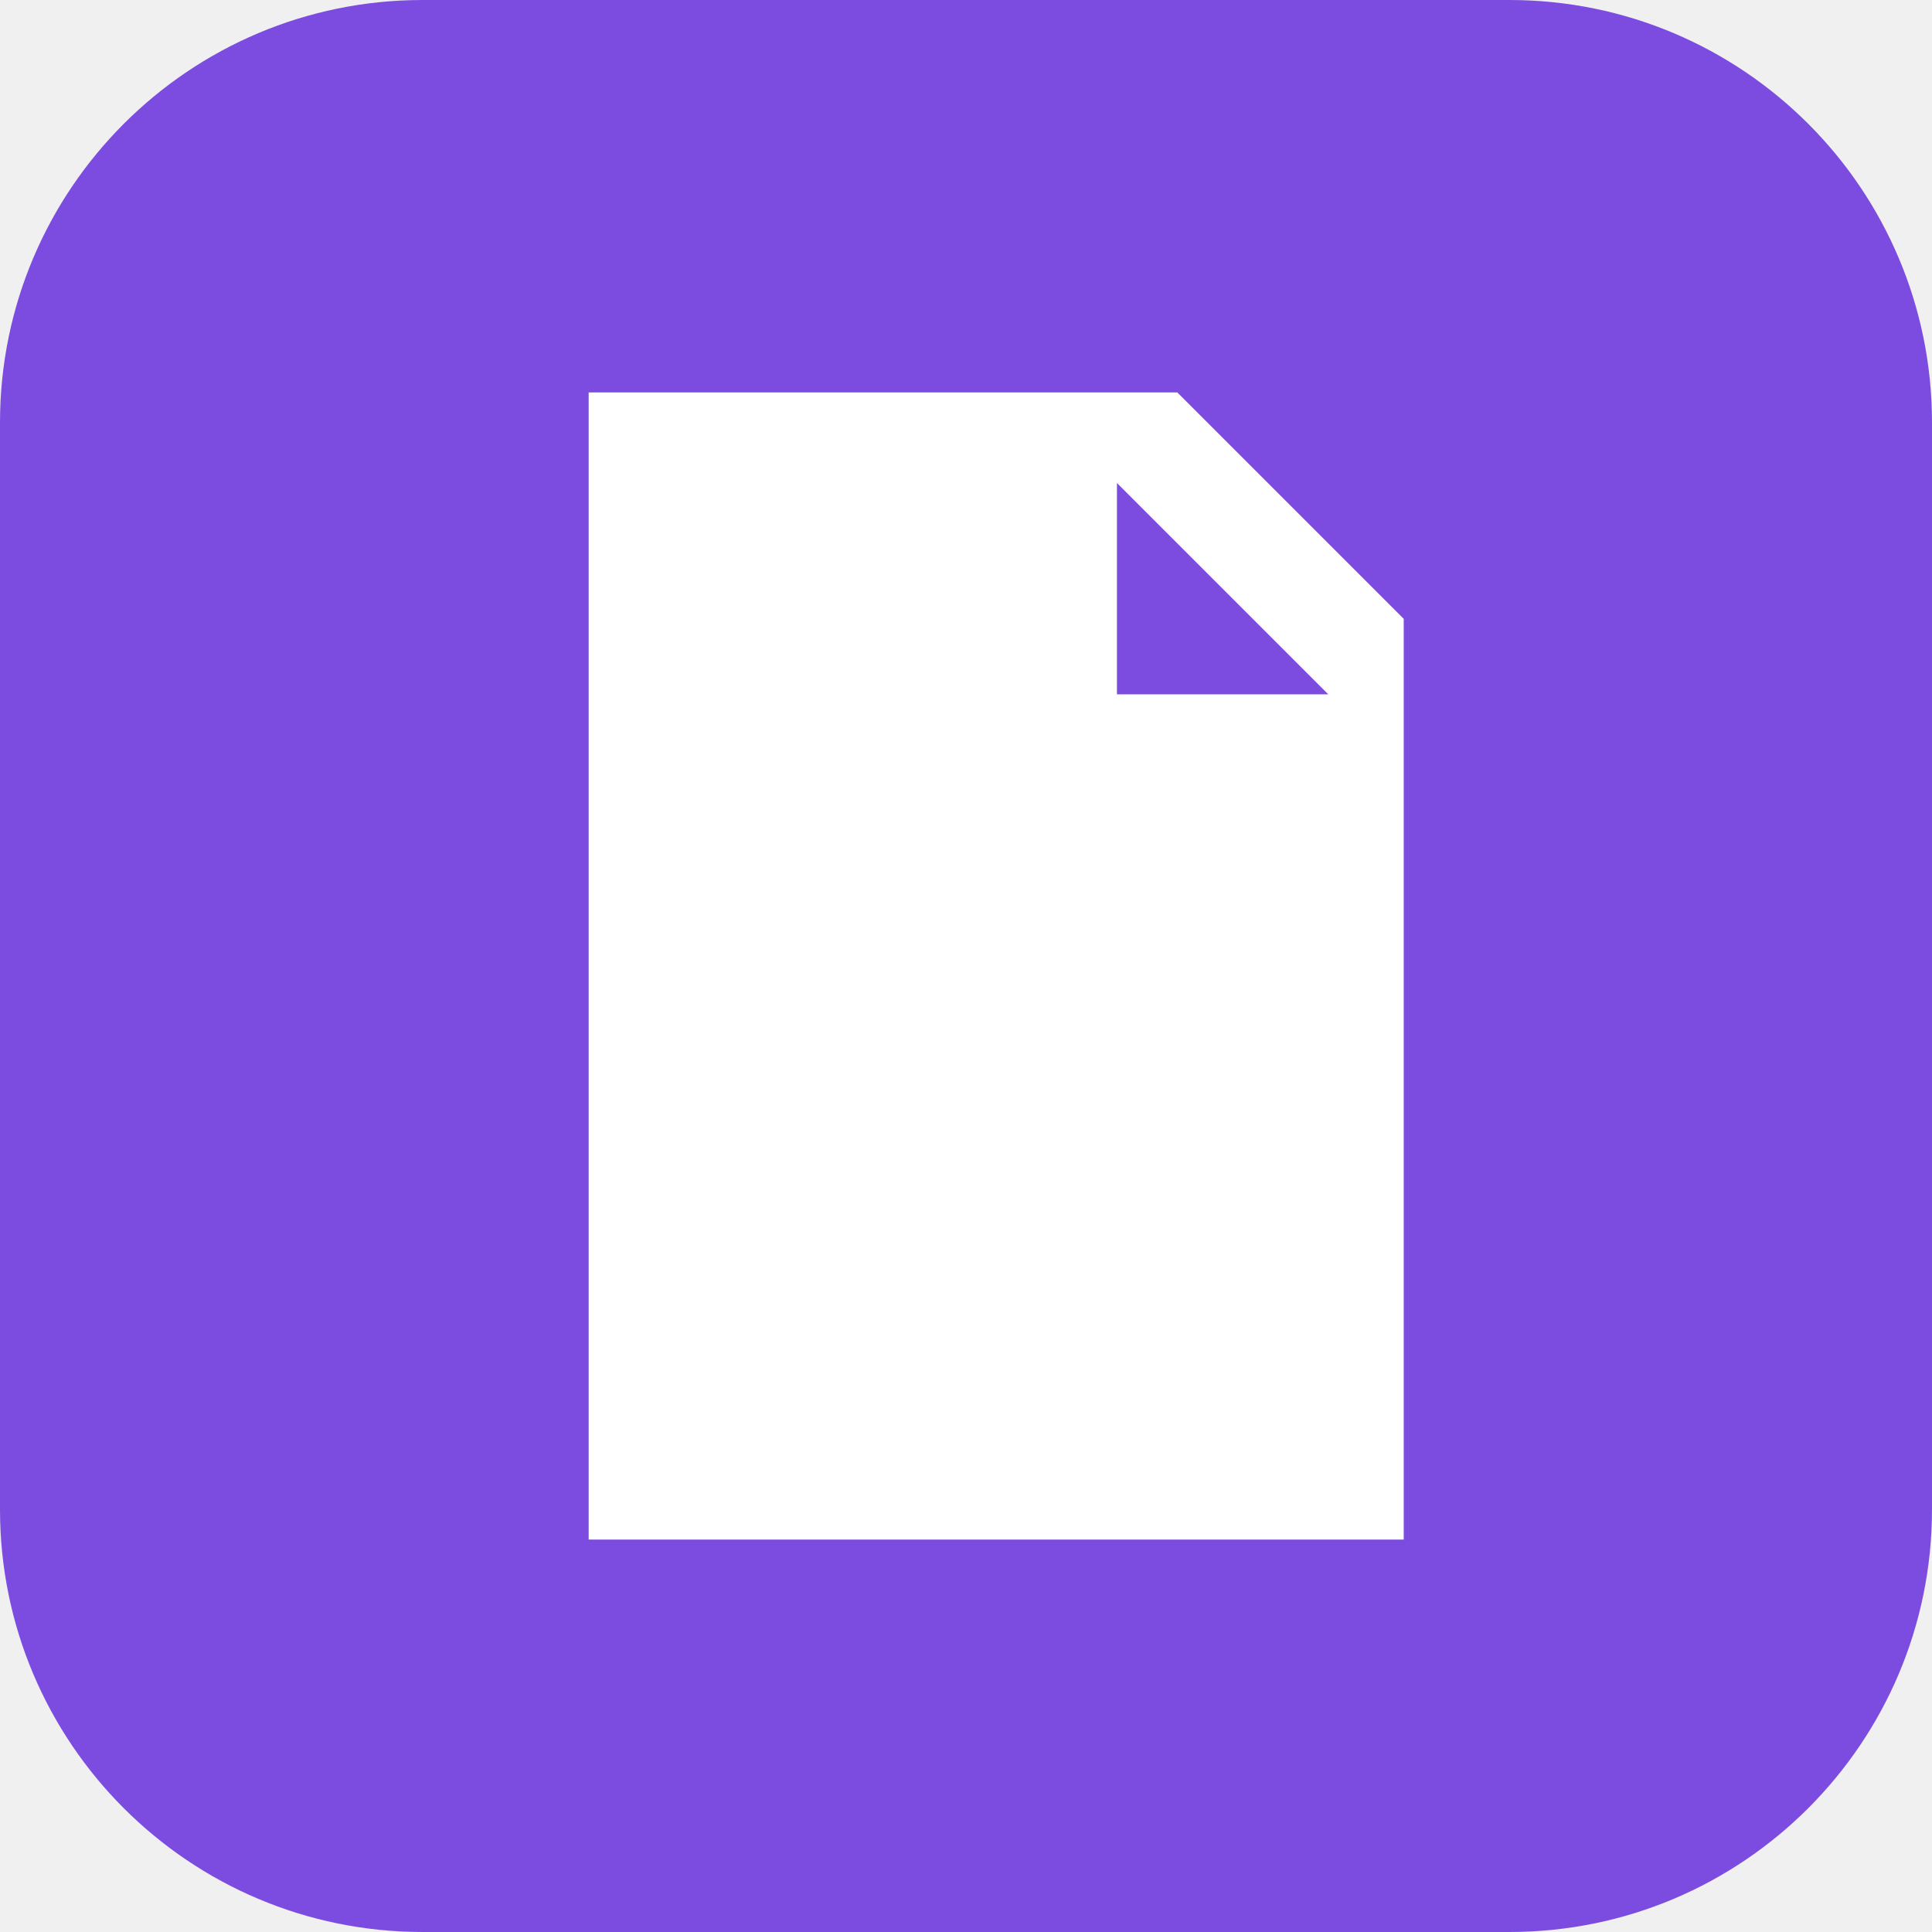
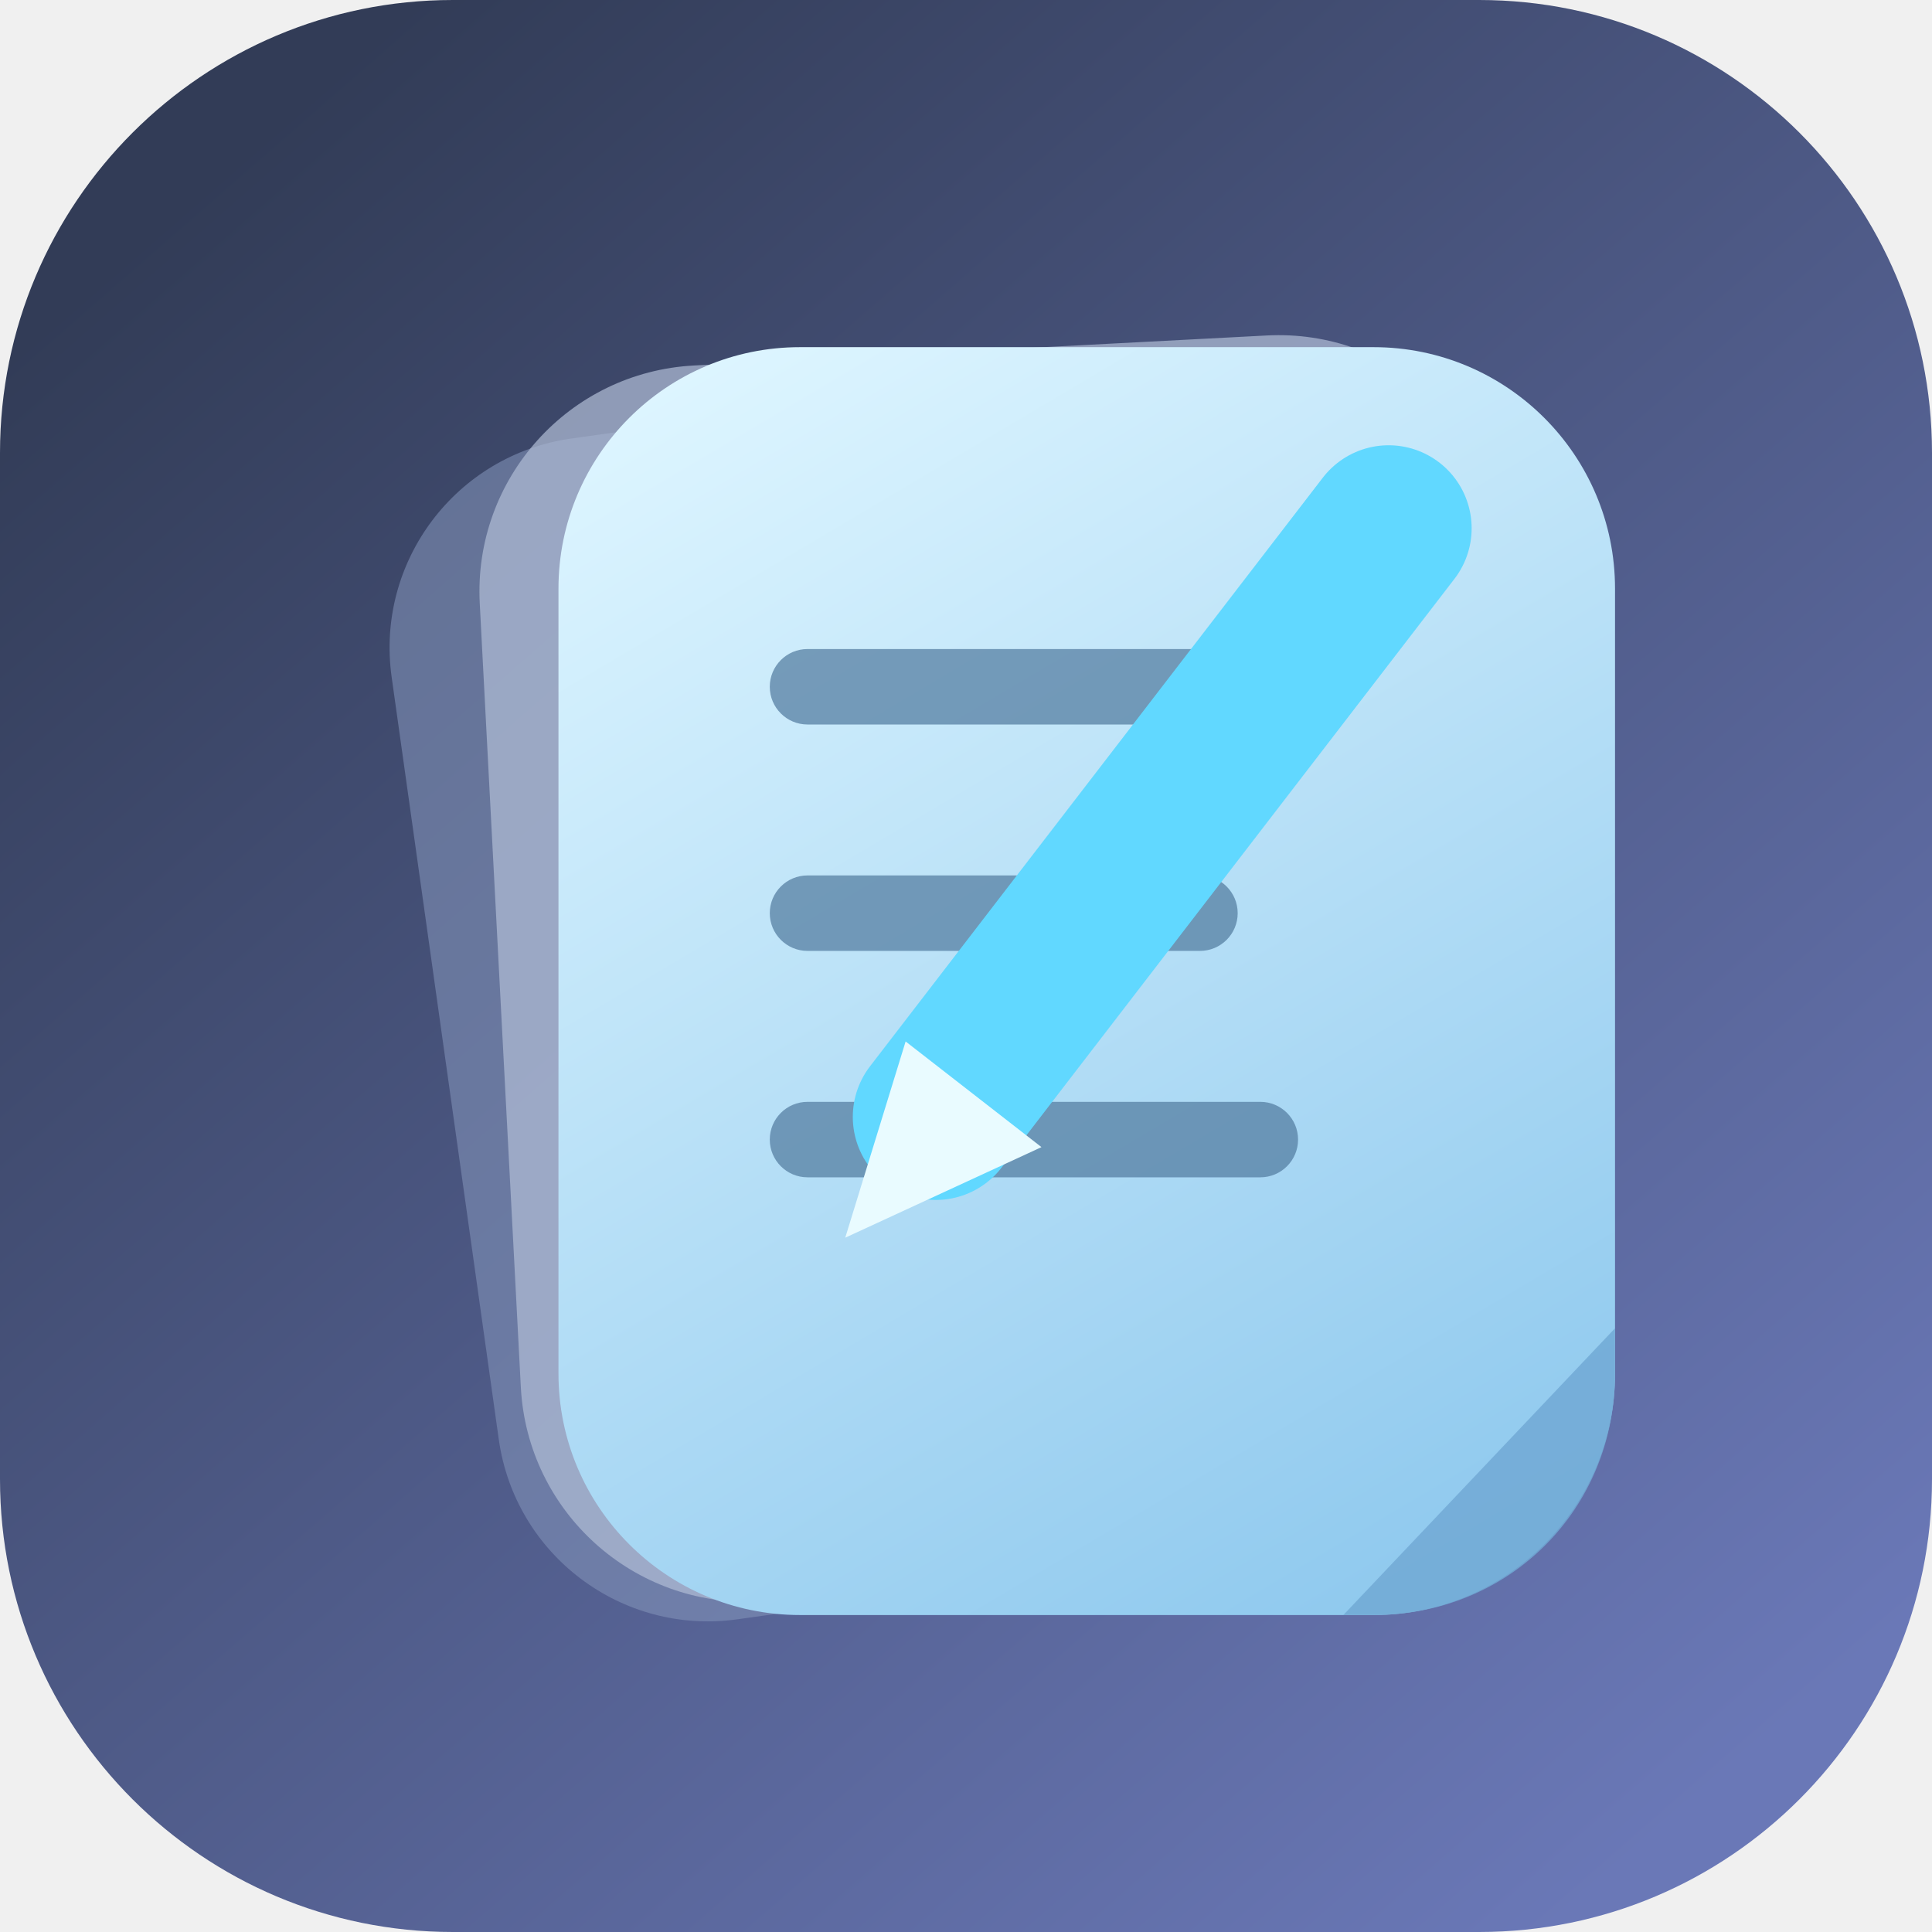
<svg xmlns="http://www.w3.org/2000/svg" viewBox="0 0 128 128" role="img" aria-label="快速笔记">
-   <rect width="128" height="128" rx="28" fill="#7c4ce0" />
-   <path fill="#fff" d="M39 26h39l15 15v61H39zm35 6v14h14zM49 62h30v7H49zm0 15h30v7H49zm0 15h20v7H49z" />
+   <defs>
+     <linearGradient id="bg" x1="16" y1="10" x2="112" y2="120" gradientUnits="userSpaceOnUse">
+       <stop stop-color="#323C57" />
+       <stop offset="1" stop-color="#6A78B7" />
+     </linearGradient>
+     <linearGradient id="paper" x1="45" y1="25" x2="93" y2="106" gradientUnits="userSpaceOnUse">
+       <stop stop-color="#DDF5FF" />
+       <stop offset="1" stop-color="#8FC9EE" />
+     </linearGradient>
+   </defs>
+   <rect width="128" height="128" rx="30" fill="url(#bg)" />
+   <rect x="24" y="31" width="65" height="79" rx="14" transform="rotate(-8 24 31)" fill="#8292B8" opacity=".58" />
+   <rect x="31" y="25" width="68" height="82" rx="15" transform="rotate(-3 31 25)" fill="#AEBBD4" opacity=".72" />
+   <rect x="37" y="23" width="70" height="84" rx="16" fill="url(#paper)" />
+   <path d="M89 107h2c9 0 16-7 16-16v-3Z" fill="#71A9D5" opacity=".85" />
+   <g fill="#527BA0" opacity=".72">
+     <rect x="51" y="43" width="39" height="5" rx="2.5" />
+     <rect x="51" y="58" width="31" height="5" rx="2.5" />
+     <rect x="51" y="73" width="35" height="5" rx="2.5" />
+   </g>
+   <path d="m92 35-30 39" fill="none" stroke="#61D8FF" stroke-linecap="round" stroke-width="11" />
+   <path d="m56 82 4-13 9 7Z" fill="#E9FBFF" />
</svg>
